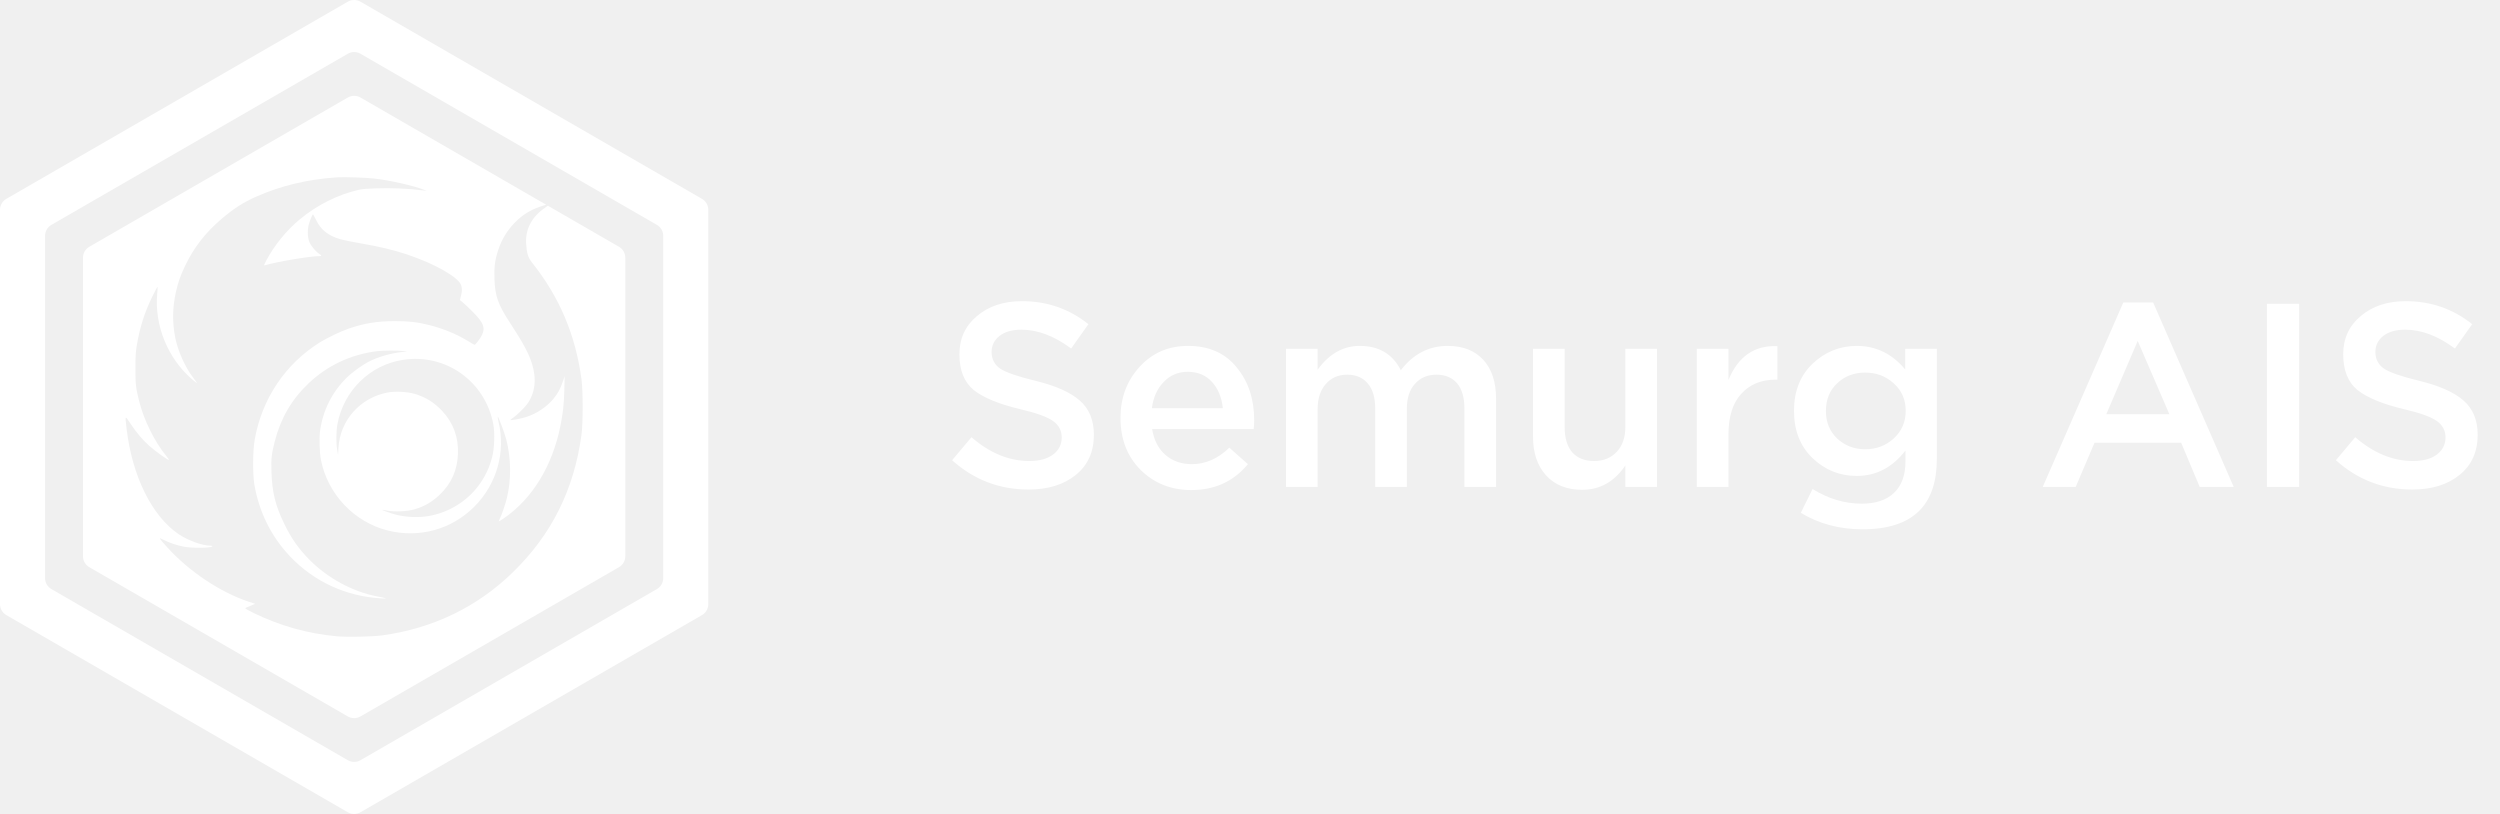
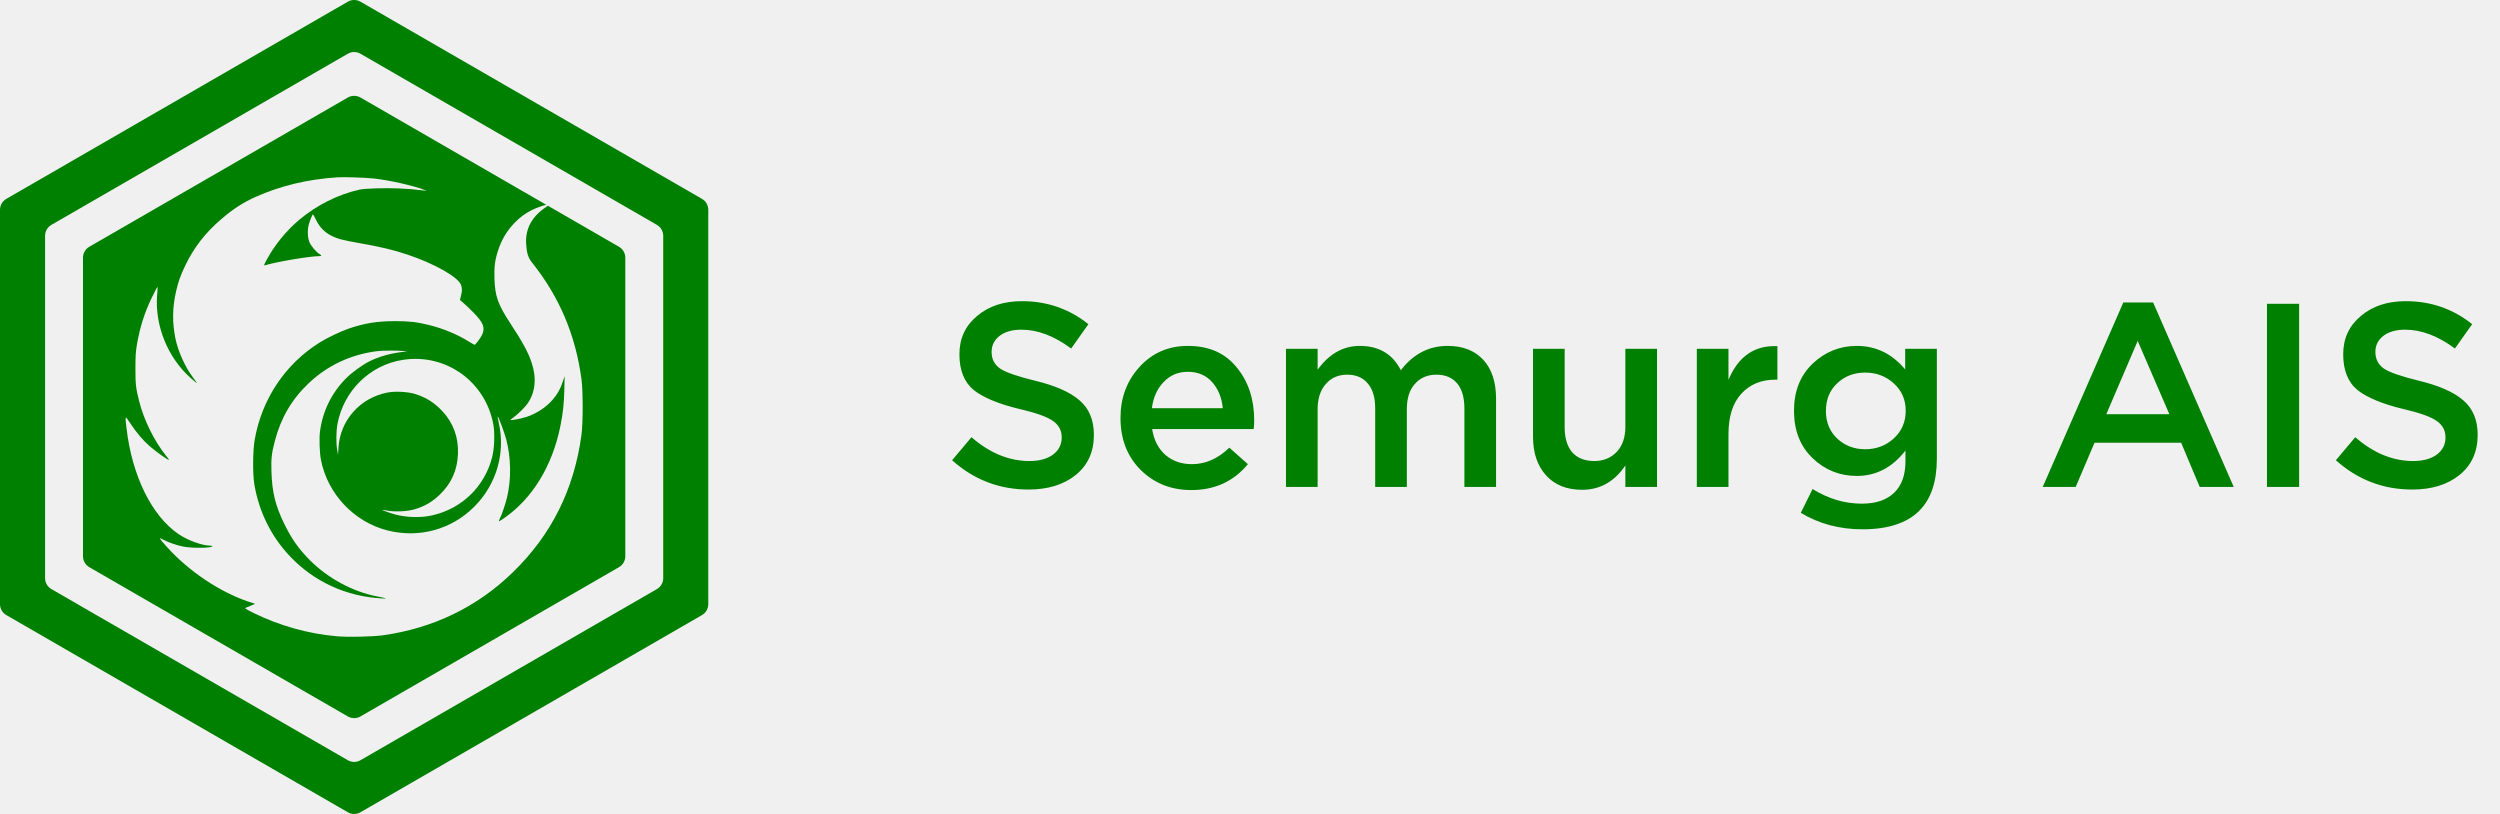
<svg xmlns="http://www.w3.org/2000/svg" width="172" height="56" viewBox="0 0 172 56" fill="none">
-   <path fill-rule="evenodd" clip-rule="evenodd" d="M6.144 16.978C5.875 17.133 5.709 17.42 5.709 17.731V38.269C5.709 38.58 5.875 38.867 6.144 39.022L23.93 49.291C24.2 49.446 24.531 49.446 24.8 49.291L42.586 39.022C42.855 38.867 43.021 38.58 43.021 38.269V17.731C43.021 17.42 42.855 17.133 42.586 16.978L37.692 14.152C37.642 14.192 37.576 14.24 37.501 14.292C36.581 14.919 36.137 15.769 36.198 16.767C36.237 17.408 36.333 17.726 36.599 18.058C38.495 20.437 39.597 23.044 40.007 26.099C40.116 26.914 40.116 29.137 40.003 29.935C39.488 33.696 37.946 36.782 35.287 39.371C32.842 41.76 29.777 43.237 26.312 43.712C25.602 43.808 23.885 43.843 23.148 43.773C21.187 43.599 19.243 43.05 17.456 42.178C17.137 42.021 16.876 41.877 16.876 41.855C16.876 41.834 16.915 41.803 16.968 41.79C17.02 41.773 17.168 41.712 17.303 41.651L17.552 41.542L17.098 41.394C15.124 40.731 12.997 39.306 11.489 37.636C10.9 36.983 10.883 36.948 11.223 37.126C11.589 37.322 12.173 37.523 12.635 37.61C13.236 37.728 14.61 37.706 14.61 37.58C14.61 37.558 14.544 37.541 14.461 37.541C13.916 37.541 12.923 37.179 12.291 36.752C10.438 35.492 9.083 32.733 8.704 29.455L8.695 29.378C8.645 28.953 8.622 28.754 8.663 28.74C8.7 28.727 8.787 28.858 8.95 29.105L8.983 29.154C9.375 29.747 9.837 30.296 10.277 30.68C10.713 31.064 11.585 31.687 11.628 31.643C11.637 31.634 11.545 31.499 11.419 31.347C10.613 30.344 9.907 28.915 9.575 27.607C9.344 26.692 9.314 26.422 9.318 25.336C9.318 24.482 9.336 24.221 9.414 23.745C9.632 22.486 9.941 21.509 10.473 20.416C10.665 20.023 10.831 19.714 10.839 19.723C10.852 19.731 10.839 19.975 10.813 20.259C10.63 22.39 11.545 24.643 13.18 26.064C13.38 26.234 13.546 26.369 13.555 26.365C13.559 26.356 13.428 26.165 13.258 25.942C12.731 25.245 12.238 24.138 12.064 23.266C11.846 22.172 11.859 21.191 12.108 20.067C12.256 19.404 12.421 18.942 12.761 18.236C13.341 17.033 14.13 16.013 15.198 15.098C16.039 14.374 16.745 13.917 17.617 13.533C19.343 12.771 21.147 12.339 23.196 12.2C23.654 12.169 25.118 12.217 25.733 12.282C26.8 12.4 28.444 12.771 29.189 13.062L29.363 13.132L29.189 13.11C28.431 13.019 28.147 12.993 27.398 12.962C26.478 12.923 25.092 12.967 24.743 13.045C23.257 13.376 21.801 14.104 20.581 15.129C19.7 15.865 18.868 16.889 18.327 17.909C18.166 18.214 18.144 18.28 18.21 18.258C18.981 18.018 21.322 17.622 21.967 17.622C22.141 17.622 22.145 17.578 21.98 17.478C21.749 17.343 21.378 16.898 21.278 16.632C21.156 16.31 21.143 15.791 21.252 15.421C21.344 15.107 21.496 14.745 21.535 14.749C21.548 14.749 21.644 14.924 21.749 15.137C22.071 15.813 22.586 16.218 23.414 16.458C23.619 16.519 24.264 16.65 24.852 16.75C26.134 16.972 27.066 17.195 28.008 17.508C29.965 18.166 31.582 19.095 31.735 19.648C31.8 19.884 31.796 20.032 31.713 20.359L31.643 20.642L31.852 20.817C31.97 20.912 32.284 21.209 32.55 21.479C33.26 22.198 33.4 22.547 33.16 23.048C33.059 23.266 32.711 23.724 32.65 23.724C32.632 23.724 32.454 23.623 32.253 23.497C31.486 23.018 30.501 22.608 29.564 22.372C28.701 22.155 28.156 22.093 27.162 22.093C25.929 22.098 25.079 22.237 23.976 22.612C23.427 22.804 22.525 23.235 22.023 23.545C19.639 25.027 18.022 27.428 17.525 30.24C17.39 31.003 17.377 32.598 17.499 33.33C17.822 35.222 18.659 36.913 19.953 38.277C21.609 40.025 23.837 41.045 26.269 41.171C26.713 41.197 26.648 41.171 25.92 41.027C24.255 40.705 22.547 39.776 21.309 38.53C20.555 37.772 20.045 37.048 19.556 36.037C18.946 34.786 18.72 33.866 18.676 32.458C18.646 31.552 18.685 31.207 18.907 30.353C19.321 28.758 20.067 27.481 21.226 26.378C22.52 25.145 24.137 24.386 25.942 24.16C26.347 24.112 27.393 24.107 27.773 24.155L28.012 24.186L27.685 24.216C26.901 24.299 26.051 24.539 25.415 24.861C24.948 25.092 24.242 25.602 23.858 25.981C22.834 26.988 22.207 28.252 22.015 29.682C21.954 30.161 21.984 31.159 22.084 31.652C22.542 33.988 24.364 35.915 26.661 36.494C28.827 37.044 31.063 36.433 32.632 34.86C34.162 33.33 34.799 31.133 34.306 29.046C34.263 28.845 34.228 28.671 34.241 28.662C34.28 28.623 34.711 29.773 34.829 30.227C35.165 31.521 35.182 32.977 34.881 34.232C34.781 34.651 34.52 35.431 34.389 35.679C34.345 35.771 34.31 35.858 34.324 35.867C34.332 35.876 34.485 35.784 34.663 35.662C36.625 34.311 38.002 32.062 38.556 29.303C38.734 28.409 38.8 27.808 38.826 26.818L38.848 25.881L38.721 26.252C38.556 26.748 38.364 27.102 38.059 27.459C37.601 28.004 36.934 28.448 36.219 28.684C35.862 28.801 35.152 28.937 35.108 28.897C35.104 28.889 35.2 28.81 35.326 28.723C35.57 28.553 36.067 28.069 36.254 27.821C36.821 27.054 36.939 26.064 36.59 24.992C36.363 24.282 35.989 23.588 35.086 22.207C34.258 20.939 34.053 20.363 34.018 19.165C33.992 18.363 34.053 17.883 34.267 17.234C34.511 16.484 34.864 15.896 35.396 15.338C35.788 14.937 36.119 14.688 36.607 14.444C36.855 14.32 37.302 14.16 37.579 14.087L24.8 6.709C24.531 6.554 24.2 6.554 23.93 6.709L6.144 16.978ZM27.729 24.757C25.453 25.101 23.636 26.888 23.213 29.194C23.126 29.673 23.117 30.515 23.2 30.959L23.257 31.286L23.287 30.806C23.396 28.919 24.773 27.368 26.661 27.006C27.18 26.906 28.025 26.949 28.526 27.097C29.285 27.324 29.856 27.677 30.414 28.265C31.185 29.085 31.551 30.079 31.508 31.221C31.464 32.354 31.059 33.26 30.252 34.036C29.729 34.533 29.219 34.834 28.526 35.039C28.034 35.187 27.145 35.23 26.639 35.13C26.46 35.095 26.308 35.069 26.299 35.078C26.273 35.1 26.87 35.313 27.206 35.401C27.968 35.601 28.919 35.632 29.668 35.47C31.215 35.143 32.536 34.189 33.303 32.833C33.56 32.38 33.717 31.992 33.861 31.443C34.014 30.876 34.053 29.782 33.94 29.194C33.395 26.247 30.675 24.303 27.729 24.757Z" fill="white" />
-   <path fill-rule="evenodd" clip-rule="evenodd" d="M48.296 13.682C48.565 13.837 48.73 14.124 48.73 14.435V41.565C48.73 41.876 48.565 42.163 48.296 42.318L24.8 55.883C24.531 56.039 24.2 56.039 23.93 55.883L0.435 42.318C0.166 42.163 0 41.876 0 41.565V14.435C0 14.124 0.166 13.837 0.435 13.682L23.93 0.116C24.2 -0.039 24.531 -0.039 24.8 0.116L48.296 13.682ZM24.8 3.697C24.531 3.541 24.2 3.541 23.93 3.697L3.535 15.472C3.266 15.627 3.101 15.914 3.101 16.225V39.775C3.101 40.086 3.266 40.373 3.535 40.528L23.93 52.303C24.2 52.459 24.531 52.459 24.8 52.303L45.195 40.528C45.464 40.373 45.63 40.086 45.63 39.775V16.225C45.63 15.914 45.464 15.627 45.195 15.472L24.8 3.697Z" fill="white" />
-   <path d="M70.76 33.68C68.757 33.68 67.004 33.008 65.504 31.664L66.837 30.08C68.097 31.172 69.422 31.718 70.814 31.718C71.499 31.718 72.038 31.574 72.434 31.286C72.843 30.986 73.046 30.59 73.046 30.098C73.046 29.63 72.855 29.258 72.471 28.982C72.087 28.694 71.331 28.418 70.203 28.154C68.739 27.806 67.671 27.368 66.999 26.84C66.338 26.3 66.008 25.478 66.008 24.374C66.008 23.294 66.41 22.418 67.215 21.746C68.019 21.062 69.05 20.72 70.311 20.72C72.038 20.72 73.562 21.248 74.882 22.304L73.695 23.978C72.531 23.114 71.391 22.682 70.275 22.682C69.638 22.682 69.135 22.826 68.763 23.114C68.403 23.402 68.222 23.768 68.222 24.212C68.222 24.704 68.421 25.088 68.817 25.364C69.225 25.628 70.022 25.904 71.21 26.192C72.603 26.528 73.623 26.978 74.27 27.542C74.93 28.106 75.26 28.898 75.26 29.918C75.26 31.082 74.847 32 74.019 32.672C73.191 33.344 72.105 33.68 70.76 33.68ZM81.968 33.716C80.576 33.716 79.412 33.254 78.476 32.33C77.552 31.406 77.09 30.212 77.09 28.748C77.09 27.368 77.528 26.198 78.404 25.238C79.28 24.278 80.39 23.798 81.734 23.798C83.174 23.798 84.29 24.29 85.082 25.274C85.886 26.246 86.288 27.458 86.288 28.91C86.288 29.174 86.276 29.378 86.252 29.522H79.268C79.388 30.278 79.694 30.872 80.186 31.304C80.678 31.724 81.284 31.934 82.004 31.934C82.94 31.934 83.798 31.556 84.578 30.8L85.856 31.934C84.872 33.122 83.576 33.716 81.968 33.716ZM79.25 28.082H84.128C84.056 27.35 83.81 26.75 83.39 26.282C82.97 25.814 82.412 25.58 81.716 25.58C81.056 25.58 80.504 25.814 80.06 26.282C79.616 26.738 79.346 27.338 79.25 28.082ZM88.475 33.5V23.996H90.653V25.436C91.445 24.344 92.411 23.798 93.551 23.798C94.871 23.798 95.813 24.356 96.377 25.472C97.229 24.356 98.303 23.798 99.599 23.798C100.643 23.798 101.459 24.116 102.047 24.752C102.635 25.388 102.929 26.282 102.929 27.434V33.5H100.751V28.1C100.751 27.344 100.583 26.768 100.247 26.372C99.911 25.976 99.437 25.778 98.825 25.778C98.213 25.778 97.721 25.988 97.349 26.408C96.977 26.816 96.791 27.392 96.791 28.136V33.5H94.613V28.082C94.613 27.35 94.445 26.786 94.109 26.39C93.773 25.982 93.299 25.778 92.687 25.778C92.075 25.778 91.583 25.994 91.211 26.426C90.839 26.846 90.653 27.422 90.653 28.154V33.5H88.475ZM108.855 33.698C107.799 33.698 106.971 33.368 106.371 32.708C105.771 32.048 105.471 31.16 105.471 30.044V23.996H107.649V29.396C107.649 30.14 107.823 30.716 108.171 31.124C108.531 31.52 109.035 31.718 109.683 31.718C110.319 31.718 110.835 31.508 111.231 31.088C111.627 30.668 111.825 30.092 111.825 29.36V23.996H114.003V33.5H111.825V32.024C111.069 33.14 110.079 33.698 108.855 33.698ZM116.741 33.5V23.996H118.919V26.138C119.591 24.518 120.713 23.744 122.285 23.816V26.12H122.159C121.175 26.12 120.389 26.444 119.801 27.092C119.213 27.728 118.919 28.658 118.919 29.882V33.5H116.741ZM128.143 36.416C126.559 36.416 125.143 36.038 123.895 35.282L124.705 33.644C125.785 34.316 126.913 34.652 128.089 34.652C129.061 34.652 129.805 34.4 130.321 33.896C130.837 33.404 131.095 32.684 131.095 31.736V30.998C130.195 32.162 129.079 32.744 127.747 32.744C126.571 32.744 125.557 32.336 124.705 31.52C123.853 30.704 123.427 29.618 123.427 28.262C123.427 26.918 123.853 25.838 124.705 25.022C125.569 24.206 126.583 23.798 127.747 23.798C129.067 23.798 130.177 24.338 131.077 25.418V23.996H133.255V31.556C133.255 33.14 132.853 34.334 132.049 35.138C131.197 35.99 129.895 36.416 128.143 36.416ZM128.323 30.908C129.091 30.908 129.745 30.662 130.285 30.17C130.837 29.666 131.113 29.03 131.113 28.262C131.113 27.494 130.837 26.864 130.285 26.372C129.745 25.88 129.091 25.634 128.323 25.634C127.555 25.634 126.913 25.88 126.397 26.372C125.881 26.852 125.623 27.488 125.623 28.28C125.623 29.048 125.881 29.678 126.397 30.17C126.925 30.662 127.567 30.908 128.323 30.908ZM140.54 33.5L146.084 20.81H148.136L153.68 33.5H151.34L150.062 30.458H144.104L142.808 33.5H140.54ZM144.914 28.496H149.252L147.074 23.456L144.914 28.496ZM155.967 33.5V20.9H158.181V33.5H155.967ZM165.964 33.68C163.96 33.68 162.208 33.008 160.708 31.664L162.04 30.08C163.3 31.172 164.626 31.718 166.018 31.718C166.702 31.718 167.242 31.574 167.638 31.286C168.046 30.986 168.25 30.59 168.25 30.098C168.25 29.63 168.058 29.258 167.674 28.982C167.29 28.694 166.534 28.418 165.406 28.154C163.942 27.806 162.874 27.368 162.202 26.84C161.542 26.3 161.212 25.478 161.212 24.374C161.212 23.294 161.614 22.418 162.418 21.746C163.222 21.062 164.254 20.72 165.514 20.72C167.242 20.72 168.766 21.248 170.086 22.304L168.898 23.978C167.734 23.114 166.594 22.682 165.478 22.682C164.842 22.682 164.338 22.826 163.966 23.114C163.606 23.402 163.426 23.768 163.426 24.212C163.426 24.704 163.624 25.088 164.02 25.364C164.428 25.628 165.226 25.904 166.414 26.192C167.806 26.528 168.826 26.978 169.474 27.542C170.134 28.106 170.464 28.898 170.464 29.918C170.464 31.082 170.05 32 169.222 32.672C168.394 33.344 167.308 33.68 165.964 33.68Z" fill="white" />
+   <path fill-rule="evenodd" clip-rule="evenodd" d="M6.144 16.978C5.875 17.133 5.709 17.42 5.709 17.731V38.269C5.709 38.58 5.875 38.867 6.144 39.022L23.93 49.291C24.2 49.446 24.531 49.446 24.8 49.291L42.586 39.022C42.855 38.867 43.021 38.58 43.021 38.269V17.731C43.021 17.42 42.855 17.133 42.586 16.978L37.692 14.152C37.642 14.192 37.576 14.24 37.501 14.292C36.581 14.919 36.137 15.769 36.198 16.767C36.237 17.408 36.333 17.726 36.599 18.058C38.495 20.437 39.597 23.044 40.007 26.099C40.116 26.914 40.116 29.137 40.003 29.935C39.488 33.696 37.946 36.782 35.287 39.371C32.842 41.76 29.777 43.237 26.312 43.712C25.602 43.808 23.885 43.843 23.148 43.773C21.187 43.599 19.243 43.05 17.456 42.178C17.137 42.021 16.876 41.877 16.876 41.855C16.876 41.834 16.915 41.803 16.968 41.79C17.02 41.773 17.168 41.712 17.303 41.651L17.552 41.542L17.098 41.394C15.124 40.731 12.997 39.306 11.489 37.636C10.9 36.983 10.883 36.948 11.223 37.126C11.589 37.322 12.173 37.523 12.635 37.61C13.236 37.728 14.61 37.706 14.61 37.58C14.61 37.558 14.544 37.541 14.461 37.541C13.916 37.541 12.923 37.179 12.291 36.752C10.438 35.492 9.083 32.733 8.704 29.455L8.695 29.378C8.645 28.953 8.622 28.754 8.663 28.74C8.7 28.727 8.787 28.858 8.95 29.105L8.983 29.154C9.375 29.747 9.837 30.296 10.277 30.68C10.713 31.064 11.585 31.687 11.628 31.643C11.637 31.634 11.545 31.499 11.419 31.347C10.613 30.344 9.907 28.915 9.575 27.607C9.344 26.692 9.314 26.422 9.318 25.336C9.318 24.482 9.336 24.221 9.414 23.745C9.632 22.486 9.941 21.509 10.473 20.416C10.665 20.023 10.831 19.714 10.839 19.723C10.852 19.731 10.839 19.975 10.813 20.259C10.63 22.39 11.545 24.643 13.18 26.064C13.38 26.234 13.546 26.369 13.555 26.365C13.559 26.356 13.428 26.165 13.258 25.942C12.731 25.245 12.238 24.138 12.064 23.266C11.846 22.172 11.859 21.191 12.108 20.067C12.256 19.404 12.421 18.942 12.761 18.236C13.341 17.033 14.13 16.013 15.198 15.098C16.039 14.374 16.745 13.917 17.617 13.533C19.343 12.771 21.147 12.339 23.196 12.2C23.654 12.169 25.118 12.217 25.733 12.282C26.8 12.4 28.444 12.771 29.189 13.062L29.363 13.132L29.189 13.11C28.431 13.019 28.147 12.993 27.398 12.962C26.478 12.923 25.092 12.967 24.743 13.045C23.257 13.376 21.801 14.104 20.581 15.129C19.7 15.865 18.868 16.889 18.327 17.909C18.166 18.214 18.144 18.28 18.21 18.258C18.981 18.018 21.322 17.622 21.967 17.622C22.141 17.622 22.145 17.578 21.98 17.478C21.749 17.343 21.378 16.898 21.278 16.632C21.156 16.31 21.143 15.791 21.252 15.421C21.344 15.107 21.496 14.745 21.535 14.749C21.548 14.749 21.644 14.924 21.749 15.137C22.071 15.813 22.586 16.218 23.414 16.458C23.619 16.519 24.264 16.65 24.852 16.75C26.134 16.972 27.066 17.195 28.008 17.508C29.965 18.166 31.582 19.095 31.735 19.648C31.8 19.884 31.796 20.032 31.713 20.359L31.643 20.642L31.852 20.817C31.97 20.912 32.284 21.209 32.55 21.479C33.26 22.198 33.4 22.547 33.16 23.048C33.059 23.266 32.711 23.724 32.65 23.724C32.632 23.724 32.454 23.623 32.253 23.497C31.486 23.018 30.501 22.608 29.564 22.372C28.701 22.155 28.156 22.093 27.162 22.093C25.929 22.098 25.079 22.237 23.976 22.612C23.427 22.804 22.525 23.235 22.023 23.545C19.639 25.027 18.022 27.428 17.525 30.24C17.39 31.003 17.377 32.598 17.499 33.33C17.822 35.222 18.659 36.913 19.953 38.277C21.609 40.025 23.837 41.045 26.269 41.171C26.713 41.197 26.648 41.171 25.92 41.027C24.255 40.705 22.547 39.776 21.309 38.53C20.555 37.772 20.045 37.048 19.556 36.037C18.946 34.786 18.72 33.866 18.676 32.458C18.646 31.552 18.685 31.207 18.907 30.353C19.321 28.758 20.067 27.481 21.226 26.378C22.52 25.145 24.137 24.386 25.942 24.16C26.347 24.112 27.393 24.107 27.773 24.155L28.012 24.186L27.685 24.216C26.901 24.299 26.051 24.539 25.415 24.861C24.948 25.092 24.242 25.602 23.858 25.981C22.834 26.988 22.207 28.252 22.015 29.682C21.954 30.161 21.984 31.159 22.084 31.652C22.542 33.988 24.364 35.915 26.661 36.494C28.827 37.044 31.063 36.433 32.632 34.86C34.162 33.33 34.799 31.133 34.306 29.046C34.263 28.845 34.228 28.671 34.241 28.662C34.28 28.623 34.711 29.773 34.829 30.227C35.165 31.521 35.182 32.977 34.881 34.232C34.781 34.651 34.52 35.431 34.389 35.679C34.345 35.771 34.31 35.858 34.324 35.867C34.332 35.876 34.485 35.784 34.663 35.662C36.625 34.311 38.002 32.062 38.556 29.303C38.734 28.409 38.8 27.808 38.826 26.818L38.848 25.881L38.721 26.252C38.556 26.748 38.364 27.102 38.059 27.459C37.601 28.004 36.934 28.448 36.219 28.684C35.862 28.801 35.152 28.937 35.108 28.897C35.104 28.889 35.2 28.81 35.326 28.723C35.57 28.553 36.067 28.069 36.254 27.821C36.821 27.054 36.939 26.064 36.59 24.992C36.363 24.282 35.989 23.588 35.086 22.207C34.258 20.939 34.053 20.363 34.018 19.165C33.992 18.363 34.053 17.883 34.267 17.234C34.511 16.484 34.864 15.896 35.396 15.338C35.788 14.937 36.119 14.688 36.607 14.444C36.855 14.32 37.302 14.16 37.579 14.087L24.8 6.709C24.531 6.554 24.2 6.554 23.93 6.709L6.144 16.978ZM27.729 24.757C25.453 25.101 23.636 26.888 23.213 29.194C23.126 29.673 23.117 30.515 23.2 30.959L23.257 31.286L23.287 30.806C23.396 28.919 24.773 27.368 26.661 27.006C27.18 26.906 28.025 26.949 28.526 27.097C29.285 27.324 29.856 27.677 30.414 28.265C31.185 29.085 31.551 30.079 31.508 31.221C31.464 32.354 31.059 33.26 30.252 34.036C29.729 34.533 29.219 34.834 28.526 35.039C28.034 35.187 27.145 35.23 26.639 35.13C26.46 35.095 26.308 35.069 26.299 35.078C26.273 35.1 26.87 35.313 27.206 35.401C27.968 35.601 28.919 35.632 29.668 35.47C31.215 35.143 32.536 34.189 33.303 32.833C33.56 32.38 33.717 31.992 33.861 31.443C34.014 30.876 34.053 29.782 33.94 29.194C33.395 26.247 30.675 24.303 27.729 24.757Z" fill="green" />
+   <path fill-rule="evenodd" clip-rule="evenodd" d="M48.296 13.682C48.565 13.837 48.73 14.124 48.73 14.435V41.565C48.73 41.876 48.565 42.163 48.296 42.318L24.8 55.883C24.531 56.039 24.2 56.039 23.93 55.883L0.435 42.318C0.166 42.163 0 41.876 0 41.565V14.435C0 14.124 0.166 13.837 0.435 13.682L23.93 0.116C24.2 -0.039 24.531 -0.039 24.8 0.116L48.296 13.682ZM24.8 3.697C24.531 3.541 24.2 3.541 23.93 3.697L3.535 15.472C3.266 15.627 3.101 15.914 3.101 16.225V39.775C3.101 40.086 3.266 40.373 3.535 40.528L23.93 52.303C24.2 52.459 24.531 52.459 24.8 52.303L45.195 40.528C45.464 40.373 45.63 40.086 45.63 39.775V16.225C45.63 15.914 45.464 15.627 45.195 15.472L24.8 3.697Z" fill="green" />
+   <path d="M70.76 33.68C68.757 33.68 67.004 33.008 65.504 31.664L66.837 30.08C68.097 31.172 69.422 31.718 70.814 31.718C71.499 31.718 72.038 31.574 72.434 31.286C72.843 30.986 73.046 30.59 73.046 30.098C73.046 29.63 72.855 29.258 72.471 28.982C72.087 28.694 71.331 28.418 70.203 28.154C68.739 27.806 67.671 27.368 66.999 26.84C66.338 26.3 66.008 25.478 66.008 24.374C66.008 23.294 66.41 22.418 67.215 21.746C68.019 21.062 69.05 20.72 70.311 20.72C72.038 20.72 73.562 21.248 74.882 22.304L73.695 23.978C72.531 23.114 71.391 22.682 70.275 22.682C69.638 22.682 69.135 22.826 68.763 23.114C68.403 23.402 68.222 23.768 68.222 24.212C68.222 24.704 68.421 25.088 68.817 25.364C69.225 25.628 70.022 25.904 71.21 26.192C72.603 26.528 73.623 26.978 74.27 27.542C74.93 28.106 75.26 28.898 75.26 29.918C75.26 31.082 74.847 32 74.019 32.672C73.191 33.344 72.105 33.68 70.76 33.68ZM81.968 33.716C80.576 33.716 79.412 33.254 78.476 32.33C77.552 31.406 77.09 30.212 77.09 28.748C77.09 27.368 77.528 26.198 78.404 25.238C79.28 24.278 80.39 23.798 81.734 23.798C83.174 23.798 84.29 24.29 85.082 25.274C85.886 26.246 86.288 27.458 86.288 28.91C86.288 29.174 86.276 29.378 86.252 29.522H79.268C79.388 30.278 79.694 30.872 80.186 31.304C80.678 31.724 81.284 31.934 82.004 31.934C82.94 31.934 83.798 31.556 84.578 30.8L85.856 31.934C84.872 33.122 83.576 33.716 81.968 33.716ZM79.25 28.082H84.128C84.056 27.35 83.81 26.75 83.39 26.282C82.97 25.814 82.412 25.58 81.716 25.58C81.056 25.58 80.504 25.814 80.06 26.282C79.616 26.738 79.346 27.338 79.25 28.082ZM88.475 33.5V23.996H90.653V25.436C91.445 24.344 92.411 23.798 93.551 23.798C94.871 23.798 95.813 24.356 96.377 25.472C97.229 24.356 98.303 23.798 99.599 23.798C100.643 23.798 101.459 24.116 102.047 24.752C102.635 25.388 102.929 26.282 102.929 27.434V33.5H100.751V28.1C100.751 27.344 100.583 26.768 100.247 26.372C99.911 25.976 99.437 25.778 98.825 25.778C98.213 25.778 97.721 25.988 97.349 26.408C96.977 26.816 96.791 27.392 96.791 28.136V33.5H94.613V28.082C94.613 27.35 94.445 26.786 94.109 26.39C93.773 25.982 93.299 25.778 92.687 25.778C92.075 25.778 91.583 25.994 91.211 26.426C90.839 26.846 90.653 27.422 90.653 28.154V33.5H88.475ZM108.855 33.698C107.799 33.698 106.971 33.368 106.371 32.708C105.771 32.048 105.471 31.16 105.471 30.044V23.996H107.649V29.396C107.649 30.14 107.823 30.716 108.171 31.124C108.531 31.52 109.035 31.718 109.683 31.718C110.319 31.718 110.835 31.508 111.231 31.088C111.627 30.668 111.825 30.092 111.825 29.36V23.996H114.003V33.5H111.825V32.024C111.069 33.14 110.079 33.698 108.855 33.698ZM116.741 33.5V23.996H118.919V26.138C119.591 24.518 120.713 23.744 122.285 23.816V26.12H122.159C121.175 26.12 120.389 26.444 119.801 27.092C119.213 27.728 118.919 28.658 118.919 29.882V33.5H116.741ZM128.143 36.416C126.559 36.416 125.143 36.038 123.895 35.282L124.705 33.644C125.785 34.316 126.913 34.652 128.089 34.652C129.061 34.652 129.805 34.4 130.321 33.896C130.837 33.404 131.095 32.684 131.095 31.736V30.998C130.195 32.162 129.079 32.744 127.747 32.744C126.571 32.744 125.557 32.336 124.705 31.52C123.853 30.704 123.427 29.618 123.427 28.262C123.427 26.918 123.853 25.838 124.705 25.022C125.569 24.206 126.583 23.798 127.747 23.798C129.067 23.798 130.177 24.338 131.077 25.418V23.996H133.255V31.556C133.255 33.14 132.853 34.334 132.049 35.138C131.197 35.99 129.895 36.416 128.143 36.416ZM128.323 30.908C129.091 30.908 129.745 30.662 130.285 30.17C130.837 29.666 131.113 29.03 131.113 28.262C131.113 27.494 130.837 26.864 130.285 26.372C129.745 25.88 129.091 25.634 128.323 25.634C127.555 25.634 126.913 25.88 126.397 26.372C125.881 26.852 125.623 27.488 125.623 28.28C125.623 29.048 125.881 29.678 126.397 30.17C126.925 30.662 127.567 30.908 128.323 30.908ZM140.54 33.5L146.084 20.81H148.136L153.68 33.5H151.34L150.062 30.458H144.104L142.808 33.5H140.54ZM144.914 28.496H149.252L147.074 23.456L144.914 28.496ZM155.967 33.5V20.9H158.181V33.5H155.967ZM165.964 33.68C163.96 33.68 162.208 33.008 160.708 31.664L162.04 30.08C163.3 31.172 164.626 31.718 166.018 31.718C166.702 31.718 167.242 31.574 167.638 31.286C168.046 30.986 168.25 30.59 168.25 30.098C168.25 29.63 168.058 29.258 167.674 28.982C167.29 28.694 166.534 28.418 165.406 28.154C163.942 27.806 162.874 27.368 162.202 26.84C161.542 26.3 161.212 25.478 161.212 24.374C161.212 23.294 161.614 22.418 162.418 21.746C163.222 21.062 164.254 20.72 165.514 20.72C167.242 20.72 168.766 21.248 170.086 22.304L168.898 23.978C167.734 23.114 166.594 22.682 165.478 22.682C164.842 22.682 164.338 22.826 163.966 23.114C163.606 23.402 163.426 23.768 163.426 24.212C163.426 24.704 163.624 25.088 164.02 25.364C164.428 25.628 165.226 25.904 166.414 26.192C167.806 26.528 168.826 26.978 169.474 27.542C170.134 28.106 170.464 28.898 170.464 29.918C170.464 31.082 170.05 32 169.222 32.672C168.394 33.344 167.308 33.68 165.964 33.68Z" fill="green" />
</svg>
